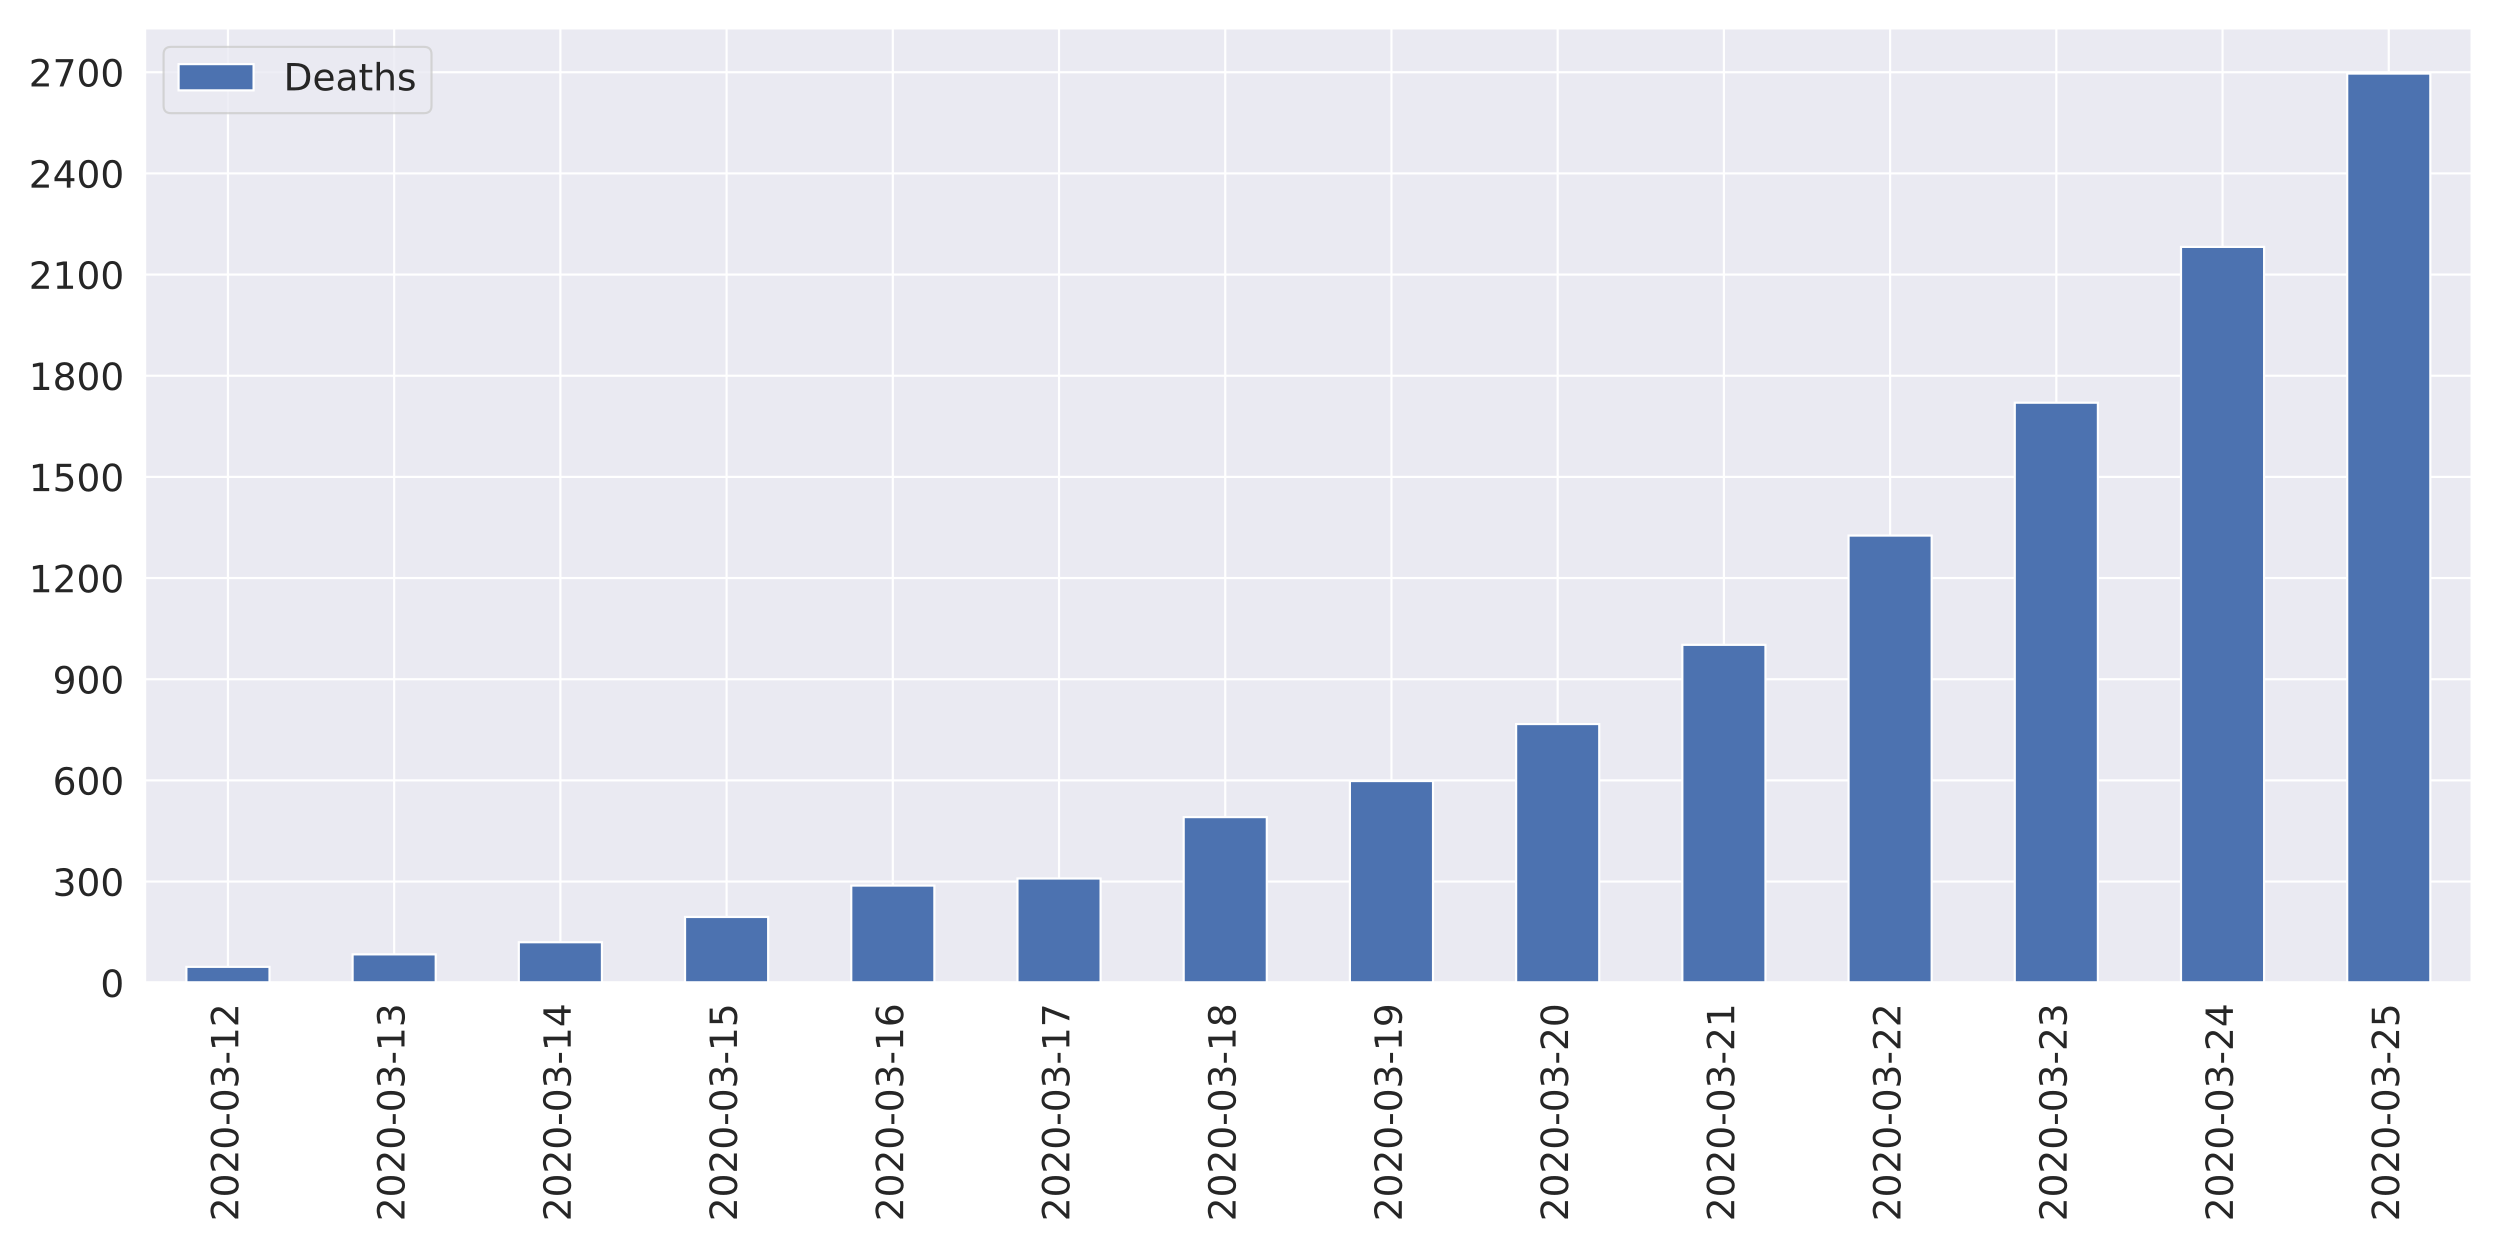
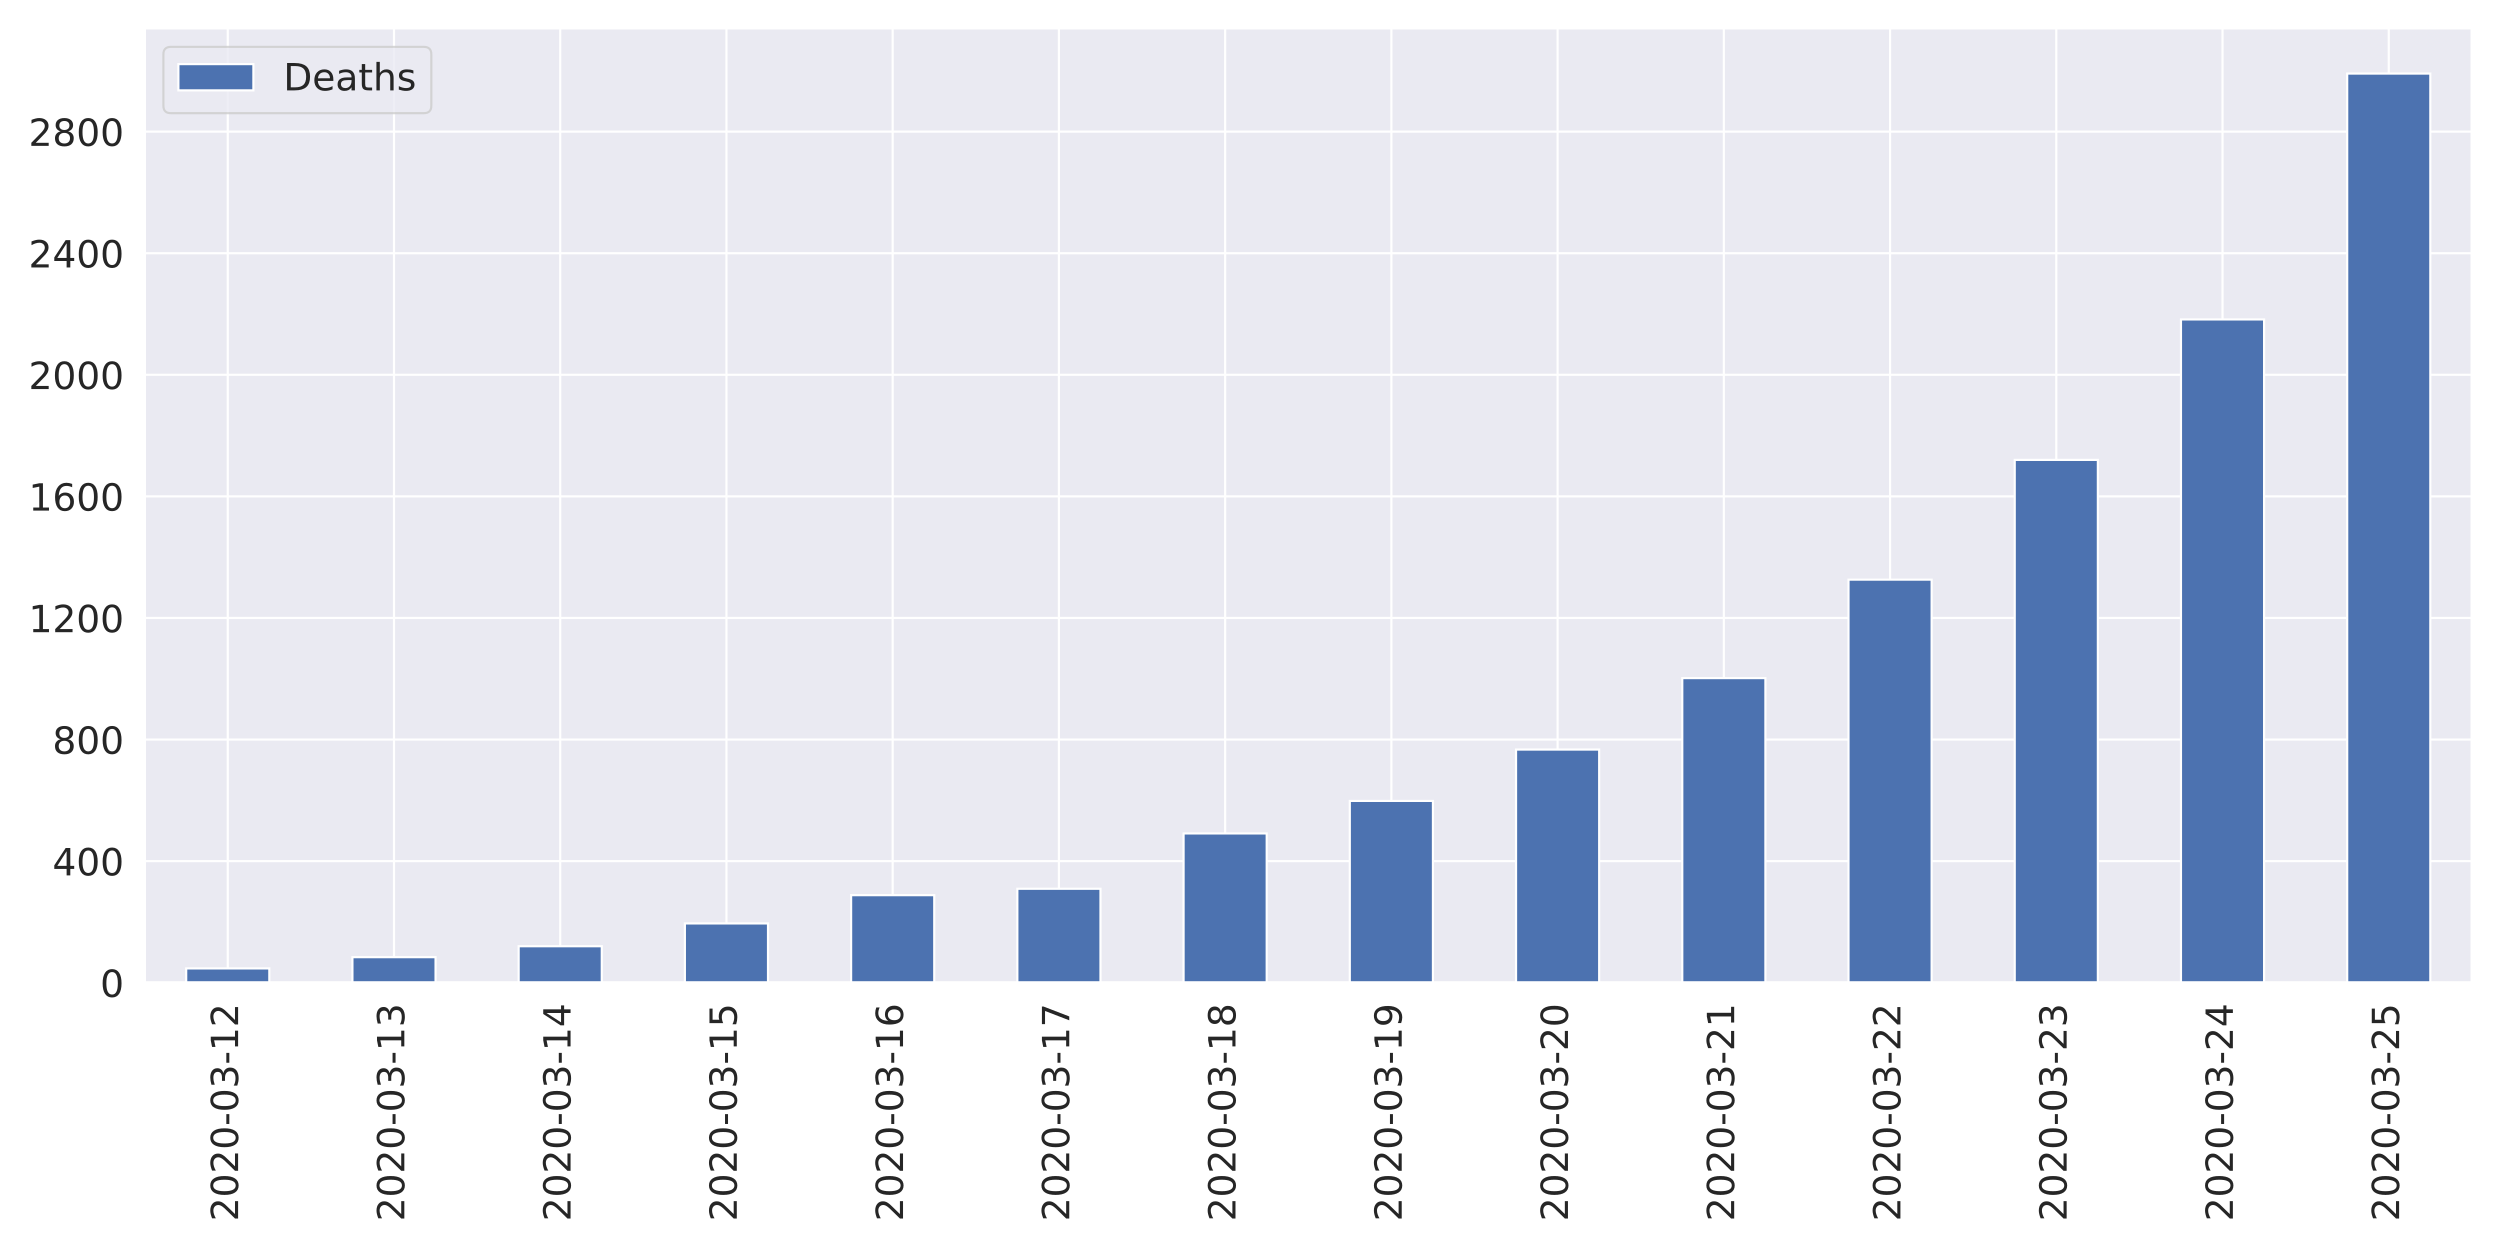
<svg xmlns="http://www.w3.org/2000/svg" xmlns:xlink="http://www.w3.org/1999/xlink" height="576pt" version="1.1" viewBox="0 0 1152 576" width="1152pt">
  <defs>
    <style type="text/css">
*{stroke-linecap:butt;stroke-linejoin:round;}
  </style>
  </defs>
  <g id="figure_1">
    <g id="patch_1">
      <path d="M 0 576  L 1152 576  L 1152 0  L 0 0  z " style="fill:#ffffff;" />
    </g>
    <g id="axes_1">
      <g id="patch_2">
-         <path d="M 66.74 452.83  L 1139.04 452.83  L 1139.04 12.96  L 66.74 12.96  z " style="fill:#eaeaf2;" />
+         <path d="M 66.65 452.83  L 1139.04 452.83  L 1139.04 12.96  L 66.65 12.96  z " style="fill:#eaeaf2;" />
      </g>
      <g id="matplotlib.axis_1">
        <g id="xtick_1">
          <g id="line2d_1">
-             <path clip-path="url(#p37a62f35dd)" d="M 105.036 452.83  L 105.036 12.96  " style="fill:none;stroke:#ffffff;stroke-linecap:round;" />
+             <path clip-path="url(#pb2863434e6)" d="M 104.95 452.83  L 104.95 12.96  " style="fill:none;stroke:#ffffff;stroke-linecap:round;" />
          </g>
          <g id="text_1">
            <defs>
              <path d="M 19.188 8.297  L 53.609 8.297  L 53.609 0  L 7.328 0  L 7.328 8.297  Q 12.938 14.109 22.625 23.891  Q 32.328 33.688 34.812 36.531  Q 39.547 41.844 41.422 45.531  Q 43.312 49.219 43.312 52.781  Q 43.312 58.594 39.234 62.25  Q 35.156 65.922 28.609 65.922  Q 23.969 65.922 18.812 64.312  Q 13.672 62.703 7.812 59.422  L 7.812 69.391  Q 13.766 71.781 18.938 73  Q 24.125 74.219 28.422 74.219  Q 39.75 74.219 46.484 68.547  Q 53.219 62.891 53.219 53.422  Q 53.219 48.922 51.531 44.891  Q 49.859 40.875 45.406 35.406  Q 44.188 33.984 37.641 27.219  Q 31.109 20.453 19.188 8.297  z " id="DejaVuSans-50" />
              <path d="M 31.781 66.406  Q 24.172 66.406 20.328 58.906  Q 16.5 51.422 16.5 36.375  Q 16.5 21.391 20.328 13.891  Q 24.172 6.391 31.781 6.391  Q 39.453 6.391 43.281 13.891  Q 47.125 21.391 47.125 36.375  Q 47.125 51.422 43.281 58.906  Q 39.453 66.406 31.781 66.406  z M 31.781 74.219  Q 44.047 74.219 50.516 64.516  Q 56.984 54.828 56.984 36.375  Q 56.984 17.969 50.516 8.266  Q 44.047 -1.422 31.781 -1.422  Q 19.531 -1.422 13.062 8.266  Q 6.594 17.969 6.594 36.375  Q 6.594 54.828 13.062 64.516  Q 19.531 74.219 31.781 74.219  z " id="DejaVuSans-48" />
              <path d="M 4.891 31.391  L 31.203 31.391  L 31.203 23.391  L 4.891 23.391  z " id="DejaVuSans-45" />
              <path d="M 40.578 39.312  Q 47.656 37.797 51.625 33  Q 55.609 28.219 55.609 21.188  Q 55.609 10.406 48.188 4.484  Q 40.766 -1.422 27.094 -1.422  Q 22.516 -1.422 17.656 -0.516  Q 12.797 0.391 7.625 2.203  L 7.625 11.719  Q 11.719 9.328 16.594 8.109  Q 21.484 6.891 26.812 6.891  Q 36.078 6.891 40.938 10.547  Q 45.797 14.203 45.797 21.188  Q 45.797 27.641 41.281 31.266  Q 36.766 34.906 28.719 34.906  L 20.219 34.906  L 20.219 43.016  L 29.109 43.016  Q 36.375 43.016 40.234 45.922  Q 44.094 48.828 44.094 54.297  Q 44.094 59.906 40.109 62.906  Q 36.141 65.922 28.719 65.922  Q 24.656 65.922 20.016 65.031  Q 15.375 64.156 9.812 62.312  L 9.812 71.094  Q 15.438 72.656 20.344 73.438  Q 25.25 74.219 29.594 74.219  Q 40.828 74.219 47.359 69.109  Q 53.906 64.016 53.906 55.328  Q 53.906 49.266 50.438 45.094  Q 46.969 40.922 40.578 39.312  z " id="DejaVuSans-51" />
              <path d="M 12.406 8.297  L 28.516 8.297  L 28.516 63.922  L 10.984 60.406  L 10.984 69.391  L 28.422 72.906  L 38.281 72.906  L 38.281 8.297  L 54.391 8.297  L 54.391 0  L 12.406 0  z " id="DejaVuSans-49" />
            </defs>
-             <g style="fill:#262626;" transform="translate(109.8046 562.7538)rotate(-90)scale(0.1728 -0.1728)">
+             <g style="fill:#262626;" transform="translate(109.7178 562.7538)rotate(-90)scale(0.1728 -0.1728)">
              <use xlink:href="#DejaVuSans-50" />
              <use x="63.623" xlink:href="#DejaVuSans-48" />
              <use x="127.246" xlink:href="#DejaVuSans-50" />
              <use x="190.869" xlink:href="#DejaVuSans-48" />
              <use x="254.492" xlink:href="#DejaVuSans-45" />
              <use x="290.576" xlink:href="#DejaVuSans-48" />
              <use x="354.199" xlink:href="#DejaVuSans-51" />
              <use x="417.822" xlink:href="#DejaVuSans-45" />
              <use x="453.906" xlink:href="#DejaVuSans-49" />
              <use x="517.529" xlink:href="#DejaVuSans-50" />
            </g>
          </g>
        </g>
        <g id="xtick_2">
          <g id="line2d_2">
-             <path clip-path="url(#p37a62f35dd)" d="M 181.629 452.83  L 181.629 12.96  " style="fill:none;stroke:#ffffff;stroke-linecap:round;" />
+             <path clip-path="url(#pb2863434e6)" d="M 181.549 452.83  L 181.549 12.96  " style="fill:none;stroke:#ffffff;stroke-linecap:round;" />
          </g>
          <g id="text_2">
-             <g style="fill:#262626;" transform="translate(186.3975 562.7538)rotate(-90)scale(0.1728 -0.1728)">
+             <g style="fill:#262626;" transform="translate(186.3171 562.7538)rotate(-90)scale(0.1728 -0.1728)">
              <use xlink:href="#DejaVuSans-50" />
              <use x="63.623" xlink:href="#DejaVuSans-48" />
              <use x="127.246" xlink:href="#DejaVuSans-50" />
              <use x="190.869" xlink:href="#DejaVuSans-48" />
              <use x="254.492" xlink:href="#DejaVuSans-45" />
              <use x="290.576" xlink:href="#DejaVuSans-48" />
              <use x="354.199" xlink:href="#DejaVuSans-51" />
              <use x="417.822" xlink:href="#DejaVuSans-45" />
              <use x="453.906" xlink:href="#DejaVuSans-49" />
              <use x="517.529" xlink:href="#DejaVuSans-51" />
            </g>
          </g>
        </g>
        <g id="xtick_3">
          <g id="line2d_3">
-             <path clip-path="url(#p37a62f35dd)" d="M 258.222 452.83  L 258.222 12.96  " style="fill:none;stroke:#ffffff;stroke-linecap:round;" />
+             <path clip-path="url(#pb2863434e6)" d="M 258.148 452.83  L 258.148 12.96  " style="fill:none;stroke:#ffffff;stroke-linecap:round;" />
          </g>
          <g id="text_3">
            <defs>
              <path d="M 37.797 64.312  L 12.891 25.391  L 37.797 25.391  z M 35.203 72.906  L 47.609 72.906  L 47.609 25.391  L 58.016 25.391  L 58.016 17.188  L 47.609 17.188  L 47.609 0  L 37.797 0  L 37.797 17.188  L 4.891 17.188  L 4.891 26.703  z " id="DejaVuSans-52" />
            </defs>
-             <g style="fill:#262626;" transform="translate(262.9903 562.7538)rotate(-90)scale(0.1728 -0.1728)">
+             <g style="fill:#262626;" transform="translate(262.9164 562.7538)rotate(-90)scale(0.1728 -0.1728)">
              <use xlink:href="#DejaVuSans-50" />
              <use x="63.623" xlink:href="#DejaVuSans-48" />
              <use x="127.246" xlink:href="#DejaVuSans-50" />
              <use x="190.869" xlink:href="#DejaVuSans-48" />
              <use x="254.492" xlink:href="#DejaVuSans-45" />
              <use x="290.576" xlink:href="#DejaVuSans-48" />
              <use x="354.199" xlink:href="#DejaVuSans-51" />
              <use x="417.822" xlink:href="#DejaVuSans-45" />
              <use x="453.906" xlink:href="#DejaVuSans-49" />
              <use x="517.529" xlink:href="#DejaVuSans-52" />
            </g>
          </g>
        </g>
        <g id="xtick_4">
          <g id="line2d_4">
-             <path clip-path="url(#p37a62f35dd)" d="M 334.815 452.83  L 334.815 12.96  " style="fill:none;stroke:#ffffff;stroke-linecap:round;" />
+             <path clip-path="url(#pb2863434e6)" d="M 334.748 452.83  L 334.748 12.96  " style="fill:none;stroke:#ffffff;stroke-linecap:round;" />
          </g>
          <g id="text_4">
            <defs>
              <path d="M 10.797 72.906  L 49.516 72.906  L 49.516 64.594  L 19.828 64.594  L 19.828 46.734  Q 21.969 47.469 24.109 47.828  Q 26.266 48.188 28.422 48.188  Q 40.625 48.188 47.75 41.5  Q 54.891 34.812 54.891 23.391  Q 54.891 11.625 47.562 5.094  Q 40.234 -1.422 26.906 -1.422  Q 22.312 -1.422 17.547 -0.641  Q 12.797 0.141 7.719 1.703  L 7.719 11.625  Q 12.109 9.234 16.797 8.062  Q 21.484 6.891 26.703 6.891  Q 35.156 6.891 40.078 11.328  Q 45.016 15.766 45.016 23.391  Q 45.016 31 40.078 35.438  Q 35.156 39.891 26.703 39.891  Q 22.75 39.891 18.812 39.016  Q 14.891 38.141 10.797 36.281  z " id="DejaVuSans-53" />
            </defs>
-             <g style="fill:#262626;" transform="translate(339.5832 562.7538)rotate(-90)scale(0.1728 -0.1728)">
+             <g style="fill:#262626;" transform="translate(339.5157 562.7538)rotate(-90)scale(0.1728 -0.1728)">
              <use xlink:href="#DejaVuSans-50" />
              <use x="63.623" xlink:href="#DejaVuSans-48" />
              <use x="127.246" xlink:href="#DejaVuSans-50" />
              <use x="190.869" xlink:href="#DejaVuSans-48" />
              <use x="254.492" xlink:href="#DejaVuSans-45" />
              <use x="290.576" xlink:href="#DejaVuSans-48" />
              <use x="354.199" xlink:href="#DejaVuSans-51" />
              <use x="417.822" xlink:href="#DejaVuSans-45" />
              <use x="453.906" xlink:href="#DejaVuSans-49" />
              <use x="517.529" xlink:href="#DejaVuSans-53" />
            </g>
          </g>
        </g>
        <g id="xtick_5">
          <g id="line2d_5">
-             <path clip-path="url(#p37a62f35dd)" d="M 411.408 452.83  L 411.408 12.96  " style="fill:none;stroke:#ffffff;stroke-linecap:round;" />
+             <path clip-path="url(#pb2863434e6)" d="M 411.347 452.83  L 411.347 12.96  " style="fill:none;stroke:#ffffff;stroke-linecap:round;" />
          </g>
          <g id="text_5">
            <defs>
              <path d="M 33.016 40.375  Q 26.375 40.375 22.484 35.828  Q 18.609 31.297 18.609 23.391  Q 18.609 15.531 22.484 10.953  Q 26.375 6.391 33.016 6.391  Q 39.656 6.391 43.531 10.953  Q 47.406 15.531 47.406 23.391  Q 47.406 31.297 43.531 35.828  Q 39.656 40.375 33.016 40.375  z M 52.594 71.297  L 52.594 62.312  Q 48.875 64.062 45.094 64.984  Q 41.312 65.922 37.594 65.922  Q 27.828 65.922 22.672 59.328  Q 17.531 52.734 16.797 39.406  Q 19.672 43.656 24.016 45.922  Q 28.375 48.188 33.594 48.188  Q 44.578 48.188 50.953 41.516  Q 57.328 34.859 57.328 23.391  Q 57.328 12.156 50.688 5.359  Q 44.047 -1.422 33.016 -1.422  Q 20.359 -1.422 13.672 8.266  Q 6.984 17.969 6.984 36.375  Q 6.984 53.656 15.188 63.938  Q 23.391 74.219 37.203 74.219  Q 40.922 74.219 44.703 73.484  Q 48.484 72.75 52.594 71.297  z " id="DejaVuSans-54" />
            </defs>
-             <g style="fill:#262626;" transform="translate(416.1761 562.7538)rotate(-90)scale(0.1728 -0.1728)">
+             <g style="fill:#262626;" transform="translate(416.115 562.7538)rotate(-90)scale(0.1728 -0.1728)">
              <use xlink:href="#DejaVuSans-50" />
              <use x="63.623" xlink:href="#DejaVuSans-48" />
              <use x="127.246" xlink:href="#DejaVuSans-50" />
              <use x="190.869" xlink:href="#DejaVuSans-48" />
              <use x="254.492" xlink:href="#DejaVuSans-45" />
              <use x="290.576" xlink:href="#DejaVuSans-48" />
              <use x="354.199" xlink:href="#DejaVuSans-51" />
              <use x="417.822" xlink:href="#DejaVuSans-45" />
              <use x="453.906" xlink:href="#DejaVuSans-49" />
              <use x="517.529" xlink:href="#DejaVuSans-54" />
            </g>
          </g>
        </g>
        <g id="xtick_6">
          <g id="line2d_6">
-             <path clip-path="url(#p37a62f35dd)" d="M 488.001 452.83  L 488.001 12.96  " style="fill:none;stroke:#ffffff;stroke-linecap:round;" />
+             <path clip-path="url(#pb2863434e6)" d="M 487.946 452.83  L 487.946 12.96  " style="fill:none;stroke:#ffffff;stroke-linecap:round;" />
          </g>
          <g id="text_6">
            <defs>
              <path d="M 8.203 72.906  L 55.078 72.906  L 55.078 68.703  L 28.609 0  L 18.312 0  L 43.219 64.594  L 8.203 64.594  z " id="DejaVuSans-55" />
            </defs>
-             <g style="fill:#262626;" transform="translate(492.7689 562.7538)rotate(-90)scale(0.1728 -0.1728)">
+             <g style="fill:#262626;" transform="translate(492.7143 562.7538)rotate(-90)scale(0.1728 -0.1728)">
              <use xlink:href="#DejaVuSans-50" />
              <use x="63.623" xlink:href="#DejaVuSans-48" />
              <use x="127.246" xlink:href="#DejaVuSans-50" />
              <use x="190.869" xlink:href="#DejaVuSans-48" />
              <use x="254.492" xlink:href="#DejaVuSans-45" />
              <use x="290.576" xlink:href="#DejaVuSans-48" />
              <use x="354.199" xlink:href="#DejaVuSans-51" />
              <use x="417.822" xlink:href="#DejaVuSans-45" />
              <use x="453.906" xlink:href="#DejaVuSans-49" />
              <use x="517.529" xlink:href="#DejaVuSans-55" />
            </g>
          </g>
        </g>
        <g id="xtick_7">
          <g id="line2d_7">
-             <path clip-path="url(#p37a62f35dd)" d="M 564.594 452.83  L 564.594 12.96  " style="fill:none;stroke:#ffffff;stroke-linecap:round;" />
+             <path clip-path="url(#pb2863434e6)" d="M 564.545 452.83  L 564.545 12.96  " style="fill:none;stroke:#ffffff;stroke-linecap:round;" />
          </g>
          <g id="text_7">
            <defs>
              <path d="M 31.781 34.625  Q 24.75 34.625 20.719 30.859  Q 16.703 27.094 16.703 20.516  Q 16.703 13.922 20.719 10.156  Q 24.75 6.391 31.781 6.391  Q 38.812 6.391 42.859 10.172  Q 46.922 13.969 46.922 20.516  Q 46.922 27.094 42.891 30.859  Q 38.875 34.625 31.781 34.625  z M 21.922 38.812  Q 15.578 40.375 12.031 44.719  Q 8.5 49.078 8.5 55.328  Q 8.5 64.062 14.719 69.141  Q 20.953 74.219 31.781 74.219  Q 42.672 74.219 48.875 69.141  Q 55.078 64.062 55.078 55.328  Q 55.078 49.078 51.531 44.719  Q 48 40.375 41.703 38.812  Q 48.828 37.156 52.797 32.312  Q 56.781 27.484 56.781 20.516  Q 56.781 9.906 50.312 4.234  Q 43.844 -1.422 31.781 -1.422  Q 19.734 -1.422 13.25 4.234  Q 6.781 9.906 6.781 20.516  Q 6.781 27.484 10.781 32.312  Q 14.797 37.156 21.922 38.812  z M 18.312 54.391  Q 18.312 48.734 21.844 45.562  Q 25.391 42.391 31.781 42.391  Q 38.141 42.391 41.719 45.562  Q 45.312 48.734 45.312 54.391  Q 45.312 60.062 41.719 63.234  Q 38.141 66.406 31.781 66.406  Q 25.391 66.406 21.844 63.234  Q 18.312 60.062 18.312 54.391  z " id="DejaVuSans-56" />
            </defs>
-             <g style="fill:#262626;" transform="translate(569.3618 562.7538)rotate(-90)scale(0.1728 -0.1728)">
+             <g style="fill:#262626;" transform="translate(569.3136 562.7538)rotate(-90)scale(0.1728 -0.1728)">
              <use xlink:href="#DejaVuSans-50" />
              <use x="63.623" xlink:href="#DejaVuSans-48" />
              <use x="127.246" xlink:href="#DejaVuSans-50" />
              <use x="190.869" xlink:href="#DejaVuSans-48" />
              <use x="254.492" xlink:href="#DejaVuSans-45" />
              <use x="290.576" xlink:href="#DejaVuSans-48" />
              <use x="354.199" xlink:href="#DejaVuSans-51" />
              <use x="417.822" xlink:href="#DejaVuSans-45" />
              <use x="453.906" xlink:href="#DejaVuSans-49" />
              <use x="517.529" xlink:href="#DejaVuSans-56" />
            </g>
          </g>
        </g>
        <g id="xtick_8">
          <g id="line2d_8">
-             <path clip-path="url(#p37a62f35dd)" d="M 641.186 452.83  L 641.186 12.96  " style="fill:none;stroke:#ffffff;stroke-linecap:round;" />
+             <path clip-path="url(#pb2863434e6)" d="M 641.145 452.83  L 641.145 12.96  " style="fill:none;stroke:#ffffff;stroke-linecap:round;" />
          </g>
          <g id="text_8">
            <defs>
              <path d="M 10.984 1.516  L 10.984 10.5  Q 14.703 8.734 18.5 7.812  Q 22.312 6.891 25.984 6.891  Q 35.75 6.891 40.891 13.453  Q 46.047 20.016 46.781 33.406  Q 43.953 29.203 39.594 26.953  Q 35.25 24.703 29.984 24.703  Q 19.047 24.703 12.672 31.312  Q 6.297 37.938 6.297 49.422  Q 6.297 60.641 12.938 67.422  Q 19.578 74.219 30.609 74.219  Q 43.266 74.219 49.922 64.516  Q 56.594 54.828 56.594 36.375  Q 56.594 19.141 48.406 8.859  Q 40.234 -1.422 26.422 -1.422  Q 22.703 -1.422 18.891 -0.688  Q 15.094 0.047 10.984 1.516  z M 30.609 32.422  Q 37.25 32.422 41.125 36.953  Q 45.016 41.5 45.016 49.422  Q 45.016 57.281 41.125 61.844  Q 37.25 66.406 30.609 66.406  Q 23.969 66.406 20.094 61.844  Q 16.219 57.281 16.219 49.422  Q 16.219 41.5 20.094 36.953  Q 23.969 32.422 30.609 32.422  z " id="DejaVuSans-57" />
            </defs>
-             <g style="fill:#262626;" transform="translate(645.9546 562.7538)rotate(-90)scale(0.1728 -0.1728)">
+             <g style="fill:#262626;" transform="translate(645.9128 562.7538)rotate(-90)scale(0.1728 -0.1728)">
              <use xlink:href="#DejaVuSans-50" />
              <use x="63.623" xlink:href="#DejaVuSans-48" />
              <use x="127.246" xlink:href="#DejaVuSans-50" />
              <use x="190.869" xlink:href="#DejaVuSans-48" />
              <use x="254.492" xlink:href="#DejaVuSans-45" />
              <use x="290.576" xlink:href="#DejaVuSans-48" />
              <use x="354.199" xlink:href="#DejaVuSans-51" />
              <use x="417.822" xlink:href="#DejaVuSans-45" />
              <use x="453.906" xlink:href="#DejaVuSans-49" />
              <use x="517.529" xlink:href="#DejaVuSans-57" />
            </g>
          </g>
        </g>
        <g id="xtick_9">
          <g id="line2d_9">
-             <path clip-path="url(#p37a62f35dd)" d="M 717.779 452.83  L 717.779 12.96  " style="fill:none;stroke:#ffffff;stroke-linecap:round;" />
+             <path clip-path="url(#pb2863434e6)" d="M 717.744 452.83  L 717.744 12.96  " style="fill:none;stroke:#ffffff;stroke-linecap:round;" />
          </g>
          <g id="text_9">
-             <g style="fill:#262626;" transform="translate(722.5475 562.7538)rotate(-90)scale(0.1728 -0.1728)">
+             <g style="fill:#262626;" transform="translate(722.5121 562.7538)rotate(-90)scale(0.1728 -0.1728)">
              <use xlink:href="#DejaVuSans-50" />
              <use x="63.623" xlink:href="#DejaVuSans-48" />
              <use x="127.246" xlink:href="#DejaVuSans-50" />
              <use x="190.869" xlink:href="#DejaVuSans-48" />
              <use x="254.492" xlink:href="#DejaVuSans-45" />
              <use x="290.576" xlink:href="#DejaVuSans-48" />
              <use x="354.199" xlink:href="#DejaVuSans-51" />
              <use x="417.822" xlink:href="#DejaVuSans-45" />
              <use x="453.906" xlink:href="#DejaVuSans-50" />
              <use x="517.529" xlink:href="#DejaVuSans-48" />
            </g>
          </g>
        </g>
        <g id="xtick_10">
          <g id="line2d_10">
-             <path clip-path="url(#p37a62f35dd)" d="M 794.372 452.83  L 794.372 12.96  " style="fill:none;stroke:#ffffff;stroke-linecap:round;" />
+             <path clip-path="url(#pb2863434e6)" d="M 794.343 452.83  L 794.343 12.96  " style="fill:none;stroke:#ffffff;stroke-linecap:round;" />
          </g>
          <g id="text_10">
-             <g style="fill:#262626;" transform="translate(799.1403 562.7538)rotate(-90)scale(0.1728 -0.1728)">
+             <g style="fill:#262626;" transform="translate(799.1114 562.7538)rotate(-90)scale(0.1728 -0.1728)">
              <use xlink:href="#DejaVuSans-50" />
              <use x="63.623" xlink:href="#DejaVuSans-48" />
              <use x="127.246" xlink:href="#DejaVuSans-50" />
              <use x="190.869" xlink:href="#DejaVuSans-48" />
              <use x="254.492" xlink:href="#DejaVuSans-45" />
              <use x="290.576" xlink:href="#DejaVuSans-48" />
              <use x="354.199" xlink:href="#DejaVuSans-51" />
              <use x="417.822" xlink:href="#DejaVuSans-45" />
              <use x="453.906" xlink:href="#DejaVuSans-50" />
              <use x="517.529" xlink:href="#DejaVuSans-49" />
            </g>
          </g>
        </g>
        <g id="xtick_11">
          <g id="line2d_11">
-             <path clip-path="url(#p37a62f35dd)" d="M 870.965 452.83  L 870.965 12.96  " style="fill:none;stroke:#ffffff;stroke-linecap:round;" />
+             <path clip-path="url(#pb2863434e6)" d="M 870.942 452.83  L 870.942 12.96  " style="fill:none;stroke:#ffffff;stroke-linecap:round;" />
          </g>
          <g id="text_11">
-             <g style="fill:#262626;" transform="translate(875.7332 562.7538)rotate(-90)scale(0.1728 -0.1728)">
+             <g style="fill:#262626;" transform="translate(875.7107 562.7538)rotate(-90)scale(0.1728 -0.1728)">
              <use xlink:href="#DejaVuSans-50" />
              <use x="63.623" xlink:href="#DejaVuSans-48" />
              <use x="127.246" xlink:href="#DejaVuSans-50" />
              <use x="190.869" xlink:href="#DejaVuSans-48" />
              <use x="254.492" xlink:href="#DejaVuSans-45" />
              <use x="290.576" xlink:href="#DejaVuSans-48" />
              <use x="354.199" xlink:href="#DejaVuSans-51" />
              <use x="417.822" xlink:href="#DejaVuSans-45" />
              <use x="453.906" xlink:href="#DejaVuSans-50" />
              <use x="517.529" xlink:href="#DejaVuSans-50" />
            </g>
          </g>
        </g>
        <g id="xtick_12">
          <g id="line2d_12">
-             <path clip-path="url(#p37a62f35dd)" d="M 947.558 452.83  L 947.558 12.96  " style="fill:none;stroke:#ffffff;stroke-linecap:round;" />
+             <path clip-path="url(#pb2863434e6)" d="M 947.542 452.83  L 947.542 12.96  " style="fill:none;stroke:#ffffff;stroke-linecap:round;" />
          </g>
          <g id="text_12">
-             <g style="fill:#262626;" transform="translate(952.3261 562.7538)rotate(-90)scale(0.1728 -0.1728)">
+             <g style="fill:#262626;" transform="translate(952.31 562.7538)rotate(-90)scale(0.1728 -0.1728)">
              <use xlink:href="#DejaVuSans-50" />
              <use x="63.623" xlink:href="#DejaVuSans-48" />
              <use x="127.246" xlink:href="#DejaVuSans-50" />
              <use x="190.869" xlink:href="#DejaVuSans-48" />
              <use x="254.492" xlink:href="#DejaVuSans-45" />
              <use x="290.576" xlink:href="#DejaVuSans-48" />
              <use x="354.199" xlink:href="#DejaVuSans-51" />
              <use x="417.822" xlink:href="#DejaVuSans-45" />
              <use x="453.906" xlink:href="#DejaVuSans-50" />
              <use x="517.529" xlink:href="#DejaVuSans-51" />
            </g>
          </g>
        </g>
        <g id="xtick_13">
          <g id="line2d_13">
-             <path clip-path="url(#p37a62f35dd)" d="M 1024.151 452.83  L 1024.151 12.96  " style="fill:none;stroke:#ffffff;stroke-linecap:round;" />
+             <path clip-path="url(#pb2863434e6)" d="M 1024.141 452.83  L 1024.141 12.96  " style="fill:none;stroke:#ffffff;stroke-linecap:round;" />
          </g>
          <g id="text_13">
-             <g style="fill:#262626;" transform="translate(1028.919 562.7538)rotate(-90)scale(0.1728 -0.1728)">
+             <g style="fill:#262626;" transform="translate(1028.909 562.7538)rotate(-90)scale(0.1728 -0.1728)">
              <use xlink:href="#DejaVuSans-50" />
              <use x="63.623" xlink:href="#DejaVuSans-48" />
              <use x="127.246" xlink:href="#DejaVuSans-50" />
              <use x="190.869" xlink:href="#DejaVuSans-48" />
              <use x="254.492" xlink:href="#DejaVuSans-45" />
              <use x="290.576" xlink:href="#DejaVuSans-48" />
              <use x="354.199" xlink:href="#DejaVuSans-51" />
              <use x="417.822" xlink:href="#DejaVuSans-45" />
              <use x="453.906" xlink:href="#DejaVuSans-50" />
              <use x="517.529" xlink:href="#DejaVuSans-52" />
            </g>
          </g>
        </g>
        <g id="xtick_14">
          <g id="line2d_14">
-             <path clip-path="url(#p37a62f35dd)" d="M 1100.744 452.83  L 1100.744 12.96  " style="fill:none;stroke:#ffffff;stroke-linecap:round;" />
+             <path clip-path="url(#pb2863434e6)" d="M 1100.74 452.83  L 1100.74 12.96  " style="fill:none;stroke:#ffffff;stroke-linecap:round;" />
          </g>
          <g id="text_14">
-             <g style="fill:#262626;" transform="translate(1105.512 562.7538)rotate(-90)scale(0.1728 -0.1728)">
+             <g style="fill:#262626;" transform="translate(1105.509 562.7538)rotate(-90)scale(0.1728 -0.1728)">
              <use xlink:href="#DejaVuSans-50" />
              <use x="63.623" xlink:href="#DejaVuSans-48" />
              <use x="127.246" xlink:href="#DejaVuSans-50" />
              <use x="190.869" xlink:href="#DejaVuSans-48" />
              <use x="254.492" xlink:href="#DejaVuSans-45" />
              <use x="290.576" xlink:href="#DejaVuSans-48" />
              <use x="354.199" xlink:href="#DejaVuSans-51" />
              <use x="417.822" xlink:href="#DejaVuSans-45" />
              <use x="453.906" xlink:href="#DejaVuSans-50" />
              <use x="517.529" xlink:href="#DejaVuSans-53" />
            </g>
          </g>
        </g>
      </g>
      <g id="matplotlib.axis_2">
        <g id="ytick_1">
          <g id="line2d_15">
-             <path clip-path="url(#p37a62f35dd)" d="M 66.74 452.83  L 1139.04 452.83  " style="fill:none;stroke:#ffffff;stroke-linecap:round;" />
+             <path clip-path="url(#pb2863434e6)" d="M 66.65 452.83  L 1139.04 452.83  " style="fill:none;stroke:#ffffff;stroke-linecap:round;" />
          </g>
          <g id="text_15">
-             <g style="fill:#262626;" transform="translate(46.2456 459.3951)scale(0.1728 -0.1728)">
+             <g style="fill:#262626;" transform="translate(46.1556 459.3951)scale(0.1728 -0.1728)">
              <use xlink:href="#DejaVuSans-48" />
            </g>
          </g>
        </g>
        <g id="ytick_2">
          <g id="line2d_16">
-             <path clip-path="url(#p37a62f35dd)" d="M 66.74 406.214  L 1139.04 406.214  " style="fill:none;stroke:#ffffff;stroke-linecap:round;" />
+             <path clip-path="url(#pb2863434e6)" d="M 66.65 396.805  L 1139.04 396.805  " style="fill:none;stroke:#ffffff;stroke-linecap:round;" />
          </g>
          <g id="text_16">
-             <g style="fill:#262626;" transform="translate(24.2568 412.7789)scale(0.1728 -0.1728)">
-               <use xlink:href="#DejaVuSans-51" />
+             <g style="fill:#262626;" transform="translate(24.1668 403.3705)scale(0.1728 -0.1728)">
+               <use xlink:href="#DejaVuSans-52" />
              <use x="63.623" xlink:href="#DejaVuSans-48" />
              <use x="127.246" xlink:href="#DejaVuSans-48" />
            </g>
          </g>
        </g>
        <g id="ytick_3">
          <g id="line2d_17">
-             <path clip-path="url(#p37a62f35dd)" d="M 66.74 359.598  L 1139.04 359.598  " style="fill:none;stroke:#ffffff;stroke-linecap:round;" />
+             <path clip-path="url(#pb2863434e6)" d="M 66.65 340.781  L 1139.04 340.781  " style="fill:none;stroke:#ffffff;stroke-linecap:round;" />
          </g>
          <g id="text_17">
-             <g style="fill:#262626;" transform="translate(24.2568 366.1627)scale(0.1728 -0.1728)">
-               <use xlink:href="#DejaVuSans-54" />
+             <g style="fill:#262626;" transform="translate(24.1668 347.3459)scale(0.1728 -0.1728)">
+               <use xlink:href="#DejaVuSans-56" />
              <use x="63.623" xlink:href="#DejaVuSans-48" />
              <use x="127.246" xlink:href="#DejaVuSans-48" />
            </g>
          </g>
        </g>
        <g id="ytick_4">
          <g id="line2d_18">
-             <path clip-path="url(#p37a62f35dd)" d="M 66.74 312.982  L 1139.04 312.982  " style="fill:none;stroke:#ffffff;stroke-linecap:round;" />
+             <path clip-path="url(#pb2863434e6)" d="M 66.65 284.756  L 1139.04 284.756  " style="fill:none;stroke:#ffffff;stroke-linecap:round;" />
          </g>
          <g id="text_18">
-             <g style="fill:#262626;" transform="translate(24.2568 319.5466)scale(0.1728 -0.1728)">
-               <use xlink:href="#DejaVuSans-57" />
-               <use x="63.623" xlink:href="#DejaVuSans-48" />
-               <use x="127.246" xlink:href="#DejaVuSans-48" />
+             <g style="fill:#262626;" transform="translate(13.1724 291.3213)scale(0.1728 -0.1728)">
+               <use xlink:href="#DejaVuSans-49" />
+               <use x="63.623" xlink:href="#DejaVuSans-50" />
+               <use x="127.246" xlink:href="#DejaVuSans-48" />
+               <use x="190.869" xlink:href="#DejaVuSans-48" />
            </g>
          </g>
        </g>
        <g id="ytick_5">
          <g id="line2d_19">
-             <path clip-path="url(#p37a62f35dd)" d="M 66.74 266.365  L 1139.04 266.365  " style="fill:none;stroke:#ffffff;stroke-linecap:round;" />
+             <path clip-path="url(#pb2863434e6)" d="M 66.65 228.732  L 1139.04 228.732  " style="fill:none;stroke:#ffffff;stroke-linecap:round;" />
          </g>
          <g id="text_19">
-             <g style="fill:#262626;" transform="translate(13.2624 272.9304)scale(0.1728 -0.1728)">
+             <g style="fill:#262626;" transform="translate(13.1724 235.2967)scale(0.1728 -0.1728)">
              <use xlink:href="#DejaVuSans-49" />
-               <use x="63.623" xlink:href="#DejaVuSans-50" />
+               <use x="63.623" xlink:href="#DejaVuSans-54" />
              <use x="127.246" xlink:href="#DejaVuSans-48" />
              <use x="190.869" xlink:href="#DejaVuSans-48" />
            </g>
          </g>
        </g>
        <g id="ytick_6">
          <g id="line2d_20">
-             <path clip-path="url(#p37a62f35dd)" d="M 66.74 219.749  L 1139.04 219.749  " style="fill:none;stroke:#ffffff;stroke-linecap:round;" />
+             <path clip-path="url(#pb2863434e6)" d="M 66.65 172.707  L 1139.04 172.707  " style="fill:none;stroke:#ffffff;stroke-linecap:round;" />
          </g>
          <g id="text_20">
-             <g style="fill:#262626;" transform="translate(13.2624 226.3143)scale(0.1728 -0.1728)">
-               <use xlink:href="#DejaVuSans-49" />
-               <use x="63.623" xlink:href="#DejaVuSans-53" />
+             <g style="fill:#262626;" transform="translate(13.1724 179.2721)scale(0.1728 -0.1728)">
+               <use xlink:href="#DejaVuSans-50" />
+               <use x="63.623" xlink:href="#DejaVuSans-48" />
              <use x="127.246" xlink:href="#DejaVuSans-48" />
              <use x="190.869" xlink:href="#DejaVuSans-48" />
            </g>
          </g>
        </g>
        <g id="ytick_7">
          <g id="line2d_21">
-             <path clip-path="url(#p37a62f35dd)" d="M 66.74 173.133  L 1139.04 173.133  " style="fill:none;stroke:#ffffff;stroke-linecap:round;" />
+             <path clip-path="url(#pb2863434e6)" d="M 66.65 116.683  L 1139.04 116.683  " style="fill:none;stroke:#ffffff;stroke-linecap:round;" />
          </g>
          <g id="text_21">
-             <g style="fill:#262626;" transform="translate(13.2624 179.6981)scale(0.1728 -0.1728)">
-               <use xlink:href="#DejaVuSans-49" />
-               <use x="63.623" xlink:href="#DejaVuSans-56" />
+             <g style="fill:#262626;" transform="translate(13.1724 123.2476)scale(0.1728 -0.1728)">
+               <use xlink:href="#DejaVuSans-50" />
+               <use x="63.623" xlink:href="#DejaVuSans-52" />
              <use x="127.246" xlink:href="#DejaVuSans-48" />
              <use x="190.869" xlink:href="#DejaVuSans-48" />
            </g>
          </g>
        </g>
        <g id="ytick_8">
          <g id="line2d_22">
-             <path clip-path="url(#p37a62f35dd)" d="M 66.74 126.517  L 1139.04 126.517  " style="fill:none;stroke:#ffffff;stroke-linecap:round;" />
+             <path clip-path="url(#pb2863434e6)" d="M 66.65 60.658  L 1139.04 60.658  " style="fill:none;stroke:#ffffff;stroke-linecap:round;" />
          </g>
          <g id="text_22">
-             <g style="fill:#262626;" transform="translate(13.2624 133.082)scale(0.1728 -0.1728)">
-               <use xlink:href="#DejaVuSans-50" />
-               <use x="63.623" xlink:href="#DejaVuSans-49" />
-               <use x="127.246" xlink:href="#DejaVuSans-48" />
-               <use x="190.869" xlink:href="#DejaVuSans-48" />
-             </g>
-           </g>
-         </g>
-         <g id="ytick_9">
-           <g id="line2d_23">
-             <path clip-path="url(#p37a62f35dd)" d="M 66.74 79.901  L 1139.04 79.901  " style="fill:none;stroke:#ffffff;stroke-linecap:round;" />
-           </g>
-           <g id="text_23">
-             <g style="fill:#262626;" transform="translate(13.2624 86.46584)scale(0.1728 -0.1728)">
-               <use xlink:href="#DejaVuSans-50" />
-               <use x="63.623" xlink:href="#DejaVuSans-52" />
-               <use x="127.246" xlink:href="#DejaVuSans-48" />
-               <use x="190.869" xlink:href="#DejaVuSans-48" />
-             </g>
-           </g>
-         </g>
-         <g id="ytick_10">
-           <g id="line2d_24">
-             <path clip-path="url(#p37a62f35dd)" d="M 66.74 33.285  L 1139.04 33.285  " style="fill:none;stroke:#ffffff;stroke-linecap:round;" />
-           </g>
-           <g id="text_24">
-             <g style="fill:#262626;" transform="translate(13.2624 39.84969)scale(0.1728 -0.1728)">
-               <use xlink:href="#DejaVuSans-50" />
-               <use x="63.623" xlink:href="#DejaVuSans-55" />
+             <g style="fill:#262626;" transform="translate(13.1724 67.22298)scale(0.1728 -0.1728)">
+               <use xlink:href="#DejaVuSans-50" />
+               <use x="63.623" xlink:href="#DejaVuSans-56" />
              <use x="127.246" xlink:href="#DejaVuSans-48" />
              <use x="190.869" xlink:href="#DejaVuSans-48" />
            </g>
          </g>
        </g>
      </g>
      <g id="patch_3">
-         <path clip-path="url(#p37a62f35dd)" d="M 85.888 452.83  L 124.185 452.83  L 124.185 445.527  L 85.888 445.527  z " style="fill:#4c72b0;stroke:#ffffff;stroke-linejoin:miter;" />
+         <path clip-path="url(#pb2863434e6)" d="M 85.8 452.83  L 124.099 452.83  L 124.099 446.247  L 85.8 446.247  z " style="fill:#4c72b0;stroke:#ffffff;stroke-linejoin:miter;" />
      </g>
      <g id="patch_4">
-         <path clip-path="url(#p37a62f35dd)" d="M 162.481 452.83  L 200.778 452.83  L 200.778 439.777  L 162.481 439.777  z " style="fill:#4c72b0;stroke:#ffffff;stroke-linejoin:miter;" />
+         <path clip-path="url(#pb2863434e6)" d="M 162.399 452.83  L 200.699 452.83  L 200.699 441.065  L 162.399 441.065  z " style="fill:#4c72b0;stroke:#ffffff;stroke-linejoin:miter;" />
      </g>
      <g id="patch_5">
-         <path clip-path="url(#p37a62f35dd)" d="M 239.074 452.83  L 277.37 452.83  L 277.37 434.184  L 239.074 434.184  z " style="fill:#4c72b0;stroke:#ffffff;stroke-linejoin:miter;" />
+         <path clip-path="url(#pb2863434e6)" d="M 238.998 452.83  L 277.298 452.83  L 277.298 436.023  L 238.998 436.023  z " style="fill:#4c72b0;stroke:#ffffff;stroke-linejoin:miter;" />
      </g>
      <g id="patch_6">
-         <path clip-path="url(#p37a62f35dd)" d="M 315.667 452.83  L 353.963 452.83  L 353.963 422.53  L 315.667 422.53  z " style="fill:#4c72b0;stroke:#ffffff;stroke-linejoin:miter;" />
+         <path clip-path="url(#pb2863434e6)" d="M 315.598 452.83  L 353.897 452.83  L 353.897 425.518  L 315.598 425.518  z " style="fill:#4c72b0;stroke:#ffffff;stroke-linejoin:miter;" />
      </g>
      <g id="patch_7">
-         <path clip-path="url(#p37a62f35dd)" d="M 392.26 452.83  L 430.556 452.83  L 430.556 408.078  L 392.26 408.078  z " style="fill:#4c72b0;stroke:#ffffff;stroke-linejoin:miter;" />
+         <path clip-path="url(#pb2863434e6)" d="M 392.197 452.83  L 430.497 452.83  L 430.497 412.492  L 392.197 412.492  z " style="fill:#4c72b0;stroke:#ffffff;stroke-linejoin:miter;" />
      </g>
      <g id="patch_8">
-         <path clip-path="url(#p37a62f35dd)" d="M 468.853 452.83  L 507.149 452.83  L 507.149 404.815  L 468.853 404.815  z " style="fill:#4c72b0;stroke:#ffffff;stroke-linejoin:miter;" />
+         <path clip-path="url(#pb2863434e6)" d="M 468.796 452.83  L 507.096 452.83  L 507.096 409.551  L 468.796 409.551  z " style="fill:#4c72b0;stroke:#ffffff;stroke-linejoin:miter;" />
      </g>
      <g id="patch_9">
-         <path clip-path="url(#p37a62f35dd)" d="M 545.445 452.83  L 583.742 452.83  L 583.742 376.535  L 545.445 376.535  z " style="fill:#4c72b0;stroke:#ffffff;stroke-linejoin:miter;" />
+         <path clip-path="url(#pb2863434e6)" d="M 545.396 452.83  L 583.695 452.83  L 583.695 384.06  L 545.396 384.06  z " style="fill:#4c72b0;stroke:#ffffff;stroke-linejoin:miter;" />
      </g>
      <g id="patch_10">
-         <path clip-path="url(#p37a62f35dd)" d="M 622.038 452.83  L 660.335 452.83  L 660.335 359.908  L 622.038 359.908  z " style="fill:#4c72b0;stroke:#ffffff;stroke-linejoin:miter;" />
+         <path clip-path="url(#pb2863434e6)" d="M 621.995 452.83  L 660.294 452.83  L 660.294 369.073  L 621.995 369.073  z " style="fill:#4c72b0;stroke:#ffffff;stroke-linejoin:miter;" />
      </g>
      <g id="patch_11">
-         <path clip-path="url(#p37a62f35dd)" d="M 698.631 452.83  L 736.928 452.83  L 736.928 333.648  L 698.631 333.648  z " style="fill:#4c72b0;stroke:#ffffff;stroke-linejoin:miter;" />
+         <path clip-path="url(#pb2863434e6)" d="M 698.594 452.83  L 736.894 452.83  L 736.894 345.403  L 698.594 345.403  z " style="fill:#4c72b0;stroke:#ffffff;stroke-linejoin:miter;" />
      </g>
      <g id="patch_12">
-         <path clip-path="url(#p37a62f35dd)" d="M 775.224 452.83  L 813.52 452.83  L 813.52 297.132  L 775.224 297.132  z " style="fill:#4c72b0;stroke:#ffffff;stroke-linejoin:miter;" />
+         <path clip-path="url(#pb2863434e6)" d="M 775.193 452.83  L 813.493 452.83  L 813.493 312.488  L 775.193 312.488  z " style="fill:#4c72b0;stroke:#ffffff;stroke-linejoin:miter;" />
      </g>
      <g id="patch_13">
-         <path clip-path="url(#p37a62f35dd)" d="M 851.817 452.83  L 890.113 452.83  L 890.113 246.787  L 851.817 246.787  z " style="fill:#4c72b0;stroke:#ffffff;stroke-linejoin:miter;" />
+         <path clip-path="url(#pb2863434e6)" d="M 851.793 452.83  L 890.092 452.83  L 890.092 267.109  L 851.793 267.109  z " style="fill:#4c72b0;stroke:#ffffff;stroke-linejoin:miter;" />
      </g>
      <g id="patch_14">
-         <path clip-path="url(#p37a62f35dd)" d="M 928.41 452.83  L 966.706 452.83  L 966.706 185.564  L 928.41 185.564  z " style="fill:#4c72b0;stroke:#ffffff;stroke-linejoin:miter;" />
+         <path clip-path="url(#pb2863434e6)" d="M 928.392 452.83  L 966.692 452.83  L 966.692 211.924  L 928.392 211.924  z " style="fill:#4c72b0;stroke:#ffffff;stroke-linejoin:miter;" />
      </g>
      <g id="patch_15">
-         <path clip-path="url(#p37a62f35dd)" d="M 1005.003 452.83  L 1043.299 452.83  L 1043.299 113.775  L 1005.003 113.775  z " style="fill:#4c72b0;stroke:#ffffff;stroke-linejoin:miter;" />
+         <path clip-path="url(#pb2863434e6)" d="M 1004.991 452.83  L 1043.291 452.83  L 1043.291 147.216  L 1004.991 147.216  z " style="fill:#4c72b0;stroke:#ffffff;stroke-linejoin:miter;" />
      </g>
      <g id="patch_16">
-         <path clip-path="url(#p37a62f35dd)" d="M 1081.595 452.83  L 1119.892 452.83  L 1119.892 33.906  L 1081.595 33.906  z " style="fill:#4c72b0;stroke:#ffffff;stroke-linejoin:miter;" />
+         <path clip-path="url(#pb2863434e6)" d="M 1081.591 452.83  L 1119.89 452.83  L 1119.89 33.906  L 1081.591 33.906  z " style="fill:#4c72b0;stroke:#ffffff;stroke-linejoin:miter;" />
      </g>
      <g id="patch_17">
-         <path d="M 66.74 452.83  L 66.74 12.96  " style="fill:none;stroke:#ffffff;stroke-linecap:square;stroke-linejoin:miter;stroke-width:1.25;" />
+         <path d="M 66.65 452.83  L 66.65 12.96  " style="fill:none;stroke:#ffffff;stroke-linecap:square;stroke-linejoin:miter;stroke-width:1.25;" />
      </g>
      <g id="patch_18">
        <path d="M 1139.04 452.83  L 1139.04 12.96  " style="fill:none;stroke:#ffffff;stroke-linecap:square;stroke-linejoin:miter;stroke-width:1.25;" />
      </g>
      <g id="patch_19">
-         <path d="M 66.74 452.83  L 1139.04 452.83  " style="fill:none;stroke:#ffffff;stroke-linecap:square;stroke-linejoin:miter;stroke-width:1.25;" />
+         <path d="M 66.65 452.83  L 1139.04 452.83  " style="fill:none;stroke:#ffffff;stroke-linecap:square;stroke-linejoin:miter;stroke-width:1.25;" />
      </g>
      <g id="patch_20">
-         <path d="M 66.74 12.96  L 1139.04 12.96  " style="fill:none;stroke:#ffffff;stroke-linecap:square;stroke-linejoin:miter;stroke-width:1.25;" />
+         <path d="M 66.65 12.96  L 1139.04 12.96  " style="fill:none;stroke:#ffffff;stroke-linecap:square;stroke-linejoin:miter;stroke-width:1.25;" />
      </g>
      <g id="legend_1">
        <g id="patch_21">
-           <path d="M 78.836 52.148  L 195.387 52.148  Q 198.843 52.148 198.843 48.692  L 198.843 25.056  Q 198.843 21.6 195.387 21.6  L 78.836 21.6  Q 75.38 21.6 75.38 25.056  L 75.38 48.692  Q 75.38 52.148 78.836 52.148  z " style="fill:#eaeaf2;opacity:0.8;stroke:#cccccc;stroke-linejoin:miter;" />
+           <path d="M 78.746 52.148  L 195.297 52.148  Q 198.753 52.148 198.753 48.692  L 198.753 25.056  Q 198.753 21.6 195.297 21.6  L 78.746 21.6  Q 75.29 21.6 75.29 25.056  L 75.29 48.692  Q 75.29 52.148 78.746 52.148  z " style="fill:#eaeaf2;opacity:0.8;stroke:#cccccc;stroke-linejoin:miter;" />
        </g>
        <g id="patch_22">
-           <path d="M 82.292 41.642  L 116.852 41.642  L 116.852 29.546  L 82.292 29.546  z " style="fill:#4c72b0;stroke:#ffffff;stroke-linejoin:miter;" />
-         </g>
-         <g id="text_25">
+           <path d="M 82.202 41.642  L 116.762 41.642  L 116.762 29.546  L 82.202 29.546  z " style="fill:#4c72b0;stroke:#ffffff;stroke-linejoin:miter;" />
+         </g>
+         <g id="text_23">
          <defs>
            <path d="M 19.672 64.797  L 19.672 8.109  L 31.594 8.109  Q 46.688 8.109 53.688 14.938  Q 60.688 21.781 60.688 36.531  Q 60.688 51.172 53.688 57.984  Q 46.688 64.797 31.594 64.797  z M 9.812 72.906  L 30.078 72.906  Q 51.266 72.906 61.172 64.094  Q 71.094 55.281 71.094 36.531  Q 71.094 17.672 61.125 8.828  Q 51.172 0 30.078 0  L 9.812 0  z " id="DejaVuSans-68" />
            <path d="M 56.203 29.594  L 56.203 25.203  L 14.891 25.203  Q 15.484 15.922 20.484 11.062  Q 25.484 6.203 34.422 6.203  Q 39.594 6.203 44.453 7.469  Q 49.312 8.734 54.109 11.281  L 54.109 2.781  Q 49.266 0.734 44.188 -0.344  Q 39.109 -1.422 33.891 -1.422  Q 20.797 -1.422 13.156 6.188  Q 5.516 13.812 5.516 26.812  Q 5.516 40.234 12.766 48.109  Q 20.016 56 32.328 56  Q 43.359 56 49.781 48.891  Q 56.203 41.797 56.203 29.594  z M 47.219 32.234  Q 47.125 39.594 43.094 43.984  Q 39.062 48.391 32.422 48.391  Q 24.906 48.391 20.391 44.141  Q 15.875 39.891 15.188 32.172  z " id="DejaVuSans-101" />
            <path d="M 34.281 27.484  Q 23.391 27.484 19.188 25  Q 14.984 22.516 14.984 16.5  Q 14.984 11.719 18.141 8.906  Q 21.297 6.109 26.703 6.109  Q 34.188 6.109 38.703 11.406  Q 43.219 16.703 43.219 25.484  L 43.219 27.484  z M 52.203 31.203  L 52.203 0  L 43.219 0  L 43.219 8.297  Q 40.141 3.328 35.547 0.953  Q 30.953 -1.422 24.312 -1.422  Q 15.922 -1.422 10.953 3.297  Q 6 8.016 6 15.922  Q 6 25.141 12.172 29.828  Q 18.359 34.516 30.609 34.516  L 43.219 34.516  L 43.219 35.406  Q 43.219 41.609 39.141 45  Q 35.062 48.391 27.688 48.391  Q 23 48.391 18.547 47.266  Q 14.109 46.141 10.016 43.891  L 10.016 52.203  Q 14.938 54.109 19.578 55.047  Q 24.219 56 28.609 56  Q 40.484 56 46.344 49.844  Q 52.203 43.703 52.203 31.203  z " id="DejaVuSans-97" />
            <path d="M 18.312 70.219  L 18.312 54.688  L 36.812 54.688  L 36.812 47.703  L 18.312 47.703  L 18.312 18.016  Q 18.312 11.328 20.141 9.422  Q 21.969 7.516 27.594 7.516  L 36.812 7.516  L 36.812 0  L 27.594 0  Q 17.188 0 13.234 3.875  Q 9.281 7.766 9.281 18.016  L 9.281 47.703  L 2.688 47.703  L 2.688 54.688  L 9.281 54.688  L 9.281 70.219  z " id="DejaVuSans-116" />
            <path d="M 54.891 33.016  L 54.891 0  L 45.906 0  L 45.906 32.719  Q 45.906 40.484 42.875 44.328  Q 39.844 48.188 33.797 48.188  Q 26.516 48.188 22.312 43.547  Q 18.109 38.922 18.109 30.906  L 18.109 0  L 9.078 0  L 9.078 75.984  L 18.109 75.984  L 18.109 46.188  Q 21.344 51.125 25.703 53.562  Q 30.078 56 35.797 56  Q 45.219 56 50.047 50.172  Q 54.891 44.344 54.891 33.016  z " id="DejaVuSans-104" />
            <path d="M 44.281 53.078  L 44.281 44.578  Q 40.484 46.531 36.375 47.5  Q 32.281 48.484 27.875 48.484  Q 21.188 48.484 17.844 46.438  Q 14.5 44.391 14.5 40.281  Q 14.5 37.156 16.891 35.375  Q 19.281 33.594 26.516 31.984  L 29.594 31.297  Q 39.156 29.25 43.188 25.516  Q 47.219 21.781 47.219 15.094  Q 47.219 7.469 41.188 3.016  Q 35.156 -1.422 24.609 -1.422  Q 20.219 -1.422 15.453 -0.562  Q 10.688 0.297 5.422 2  L 5.422 11.281  Q 10.406 8.688 15.234 7.391  Q 20.062 6.109 24.812 6.109  Q 31.156 6.109 34.562 8.281  Q 37.984 10.453 37.984 14.406  Q 37.984 18.062 35.516 20.016  Q 33.062 21.969 24.703 23.781  L 21.578 24.516  Q 13.234 26.266 9.516 29.906  Q 5.812 33.547 5.812 39.891  Q 5.812 47.609 11.281 51.797  Q 16.75 56 26.812 56  Q 31.781 56 36.172 55.266  Q 40.578 54.547 44.281 53.078  z " id="DejaVuSans-115" />
          </defs>
-           <g style="fill:#262626;" transform="translate(130.676 41.6421)scale(0.1728 -0.1728)">
+           <g style="fill:#262626;" transform="translate(130.586 41.6421)scale(0.1728 -0.1728)">
            <use xlink:href="#DejaVuSans-68" />
            <use x="77.002" xlink:href="#DejaVuSans-101" />
            <use x="138.525" xlink:href="#DejaVuSans-97" />
            <use x="199.805" xlink:href="#DejaVuSans-116" />
            <use x="239.014" xlink:href="#DejaVuSans-104" />
            <use x="302.393" xlink:href="#DejaVuSans-115" />
          </g>
        </g>
      </g>
    </g>
  </g>
  <defs>
-     <clipPath id="p37a62f35dd">
-       <rect height="439.87" width="1072.3" x="66.74" y="12.96" />
+     <clipPath id="pb2863434e6">
+       <rect height="439.87" width="1072.39" x="66.65" y="12.96" />
    </clipPath>
  </defs>
</svg>
